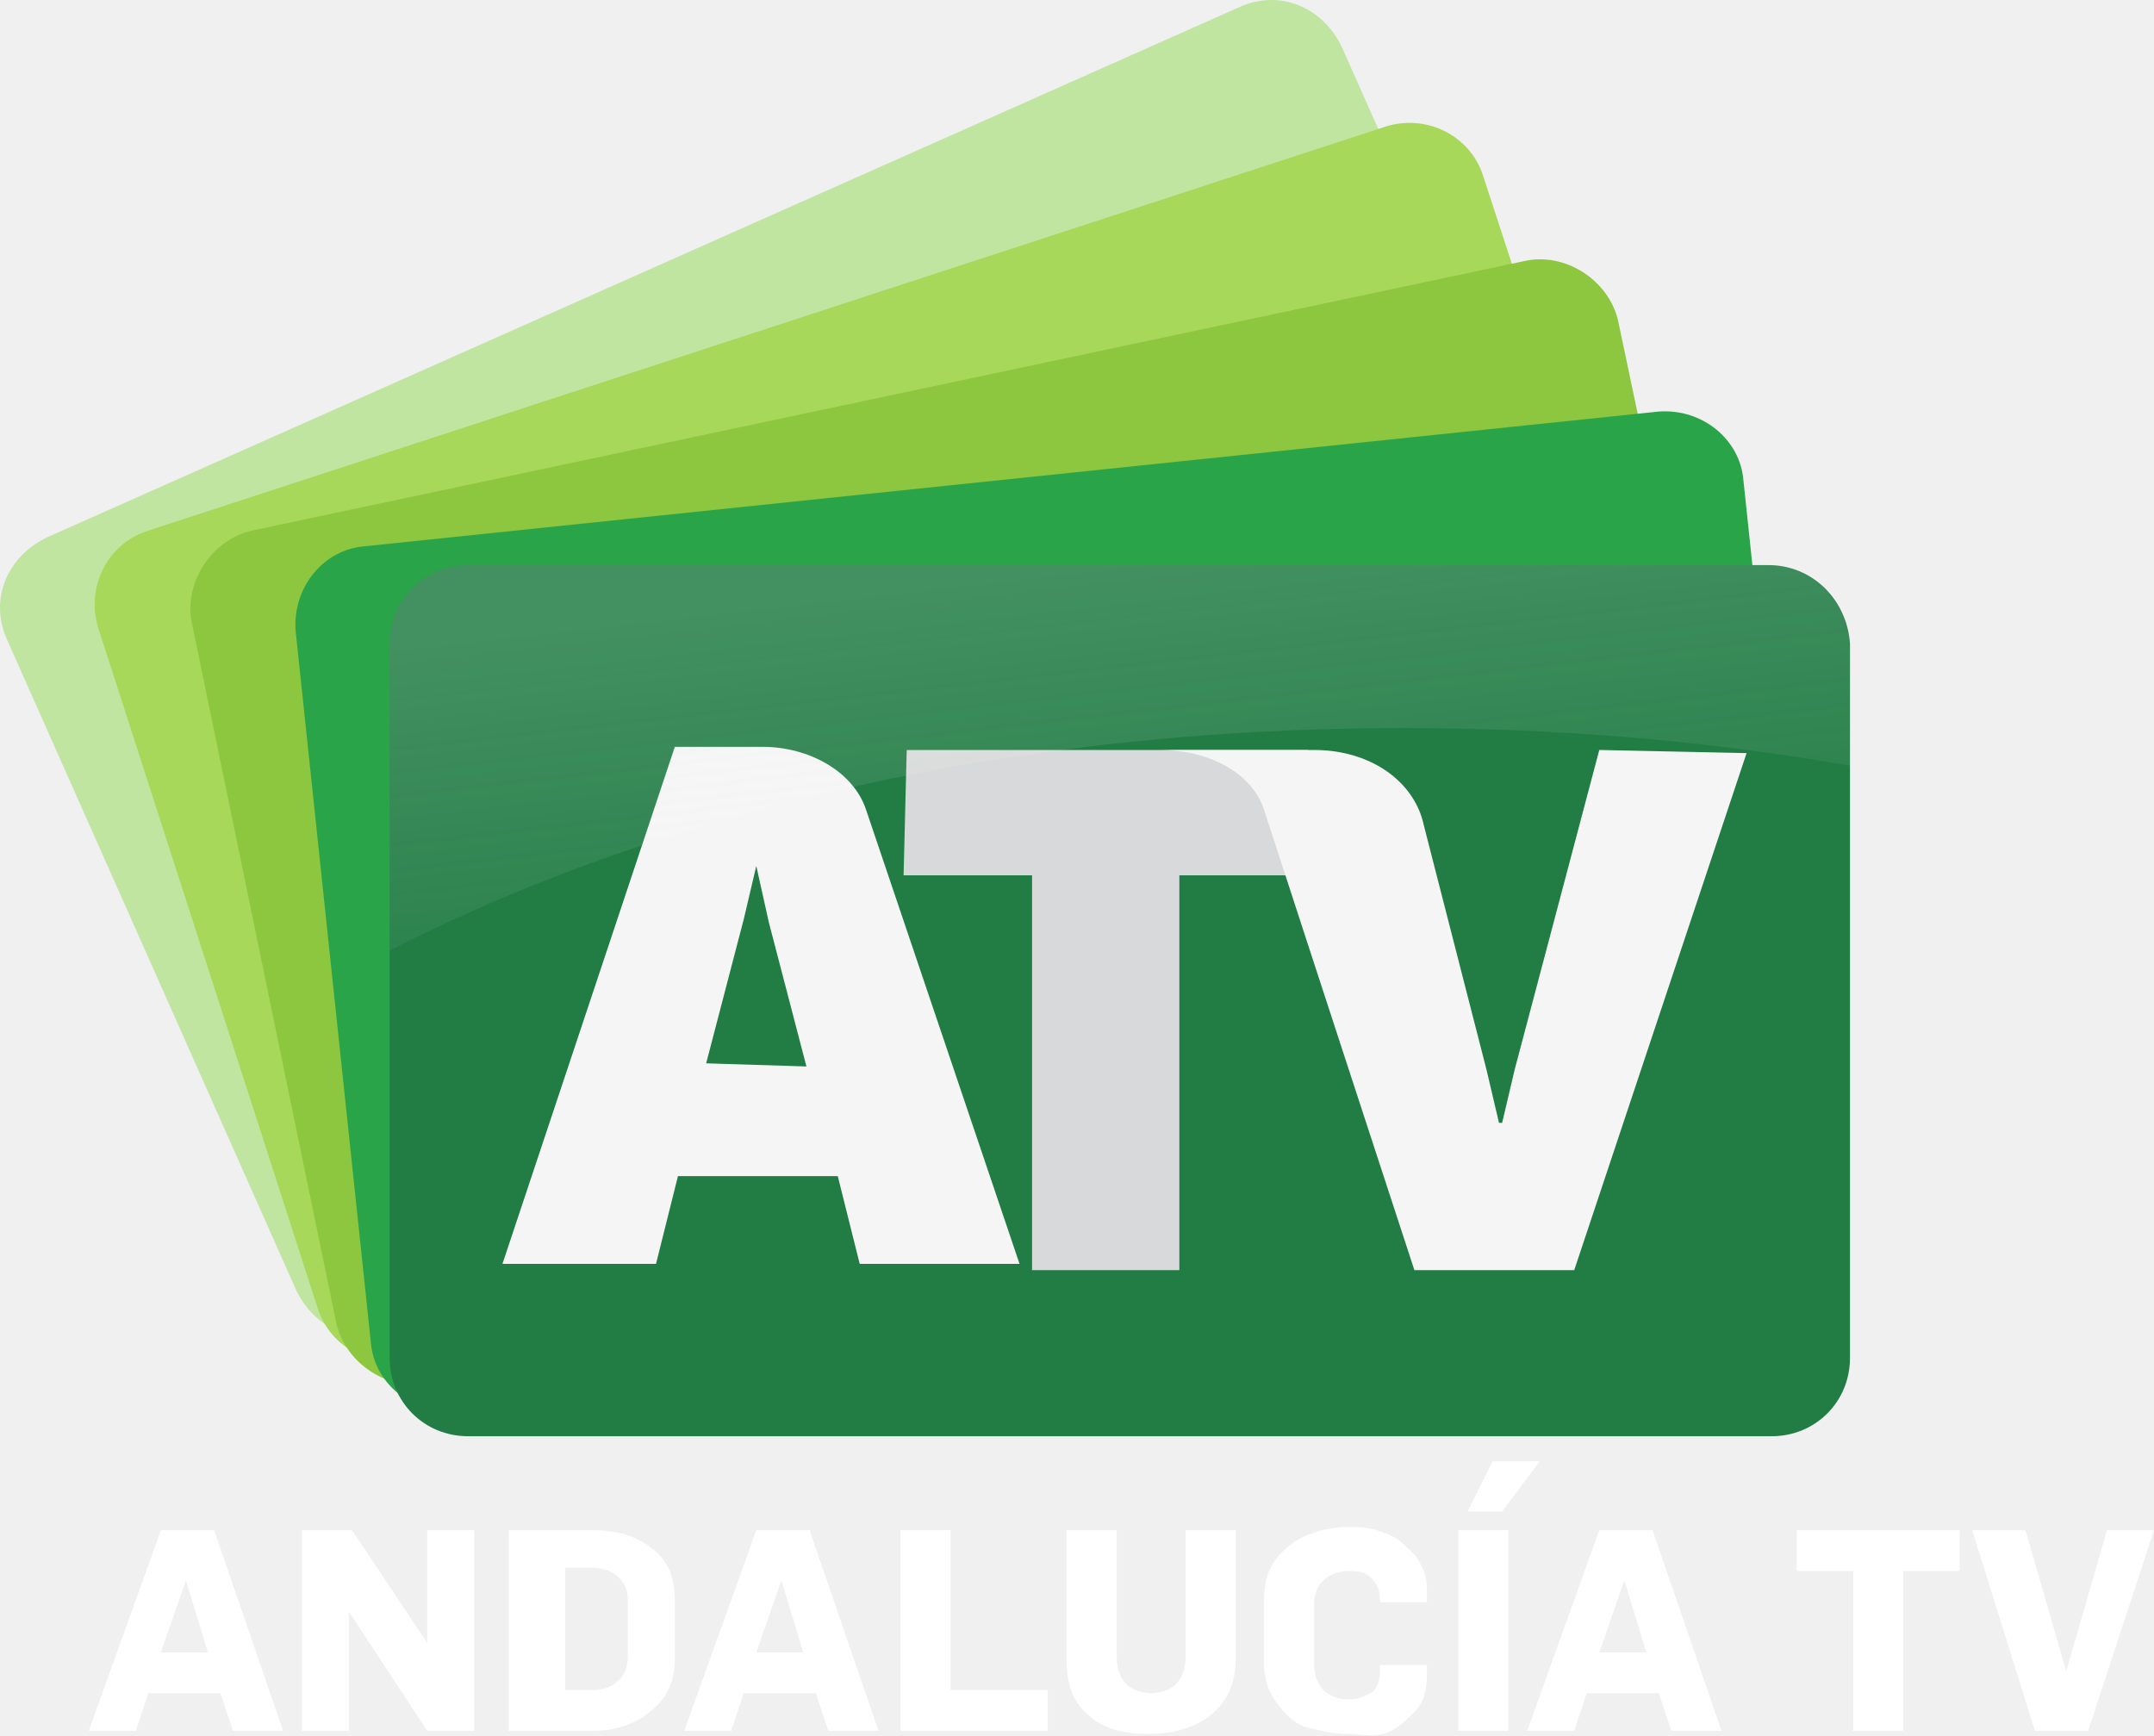
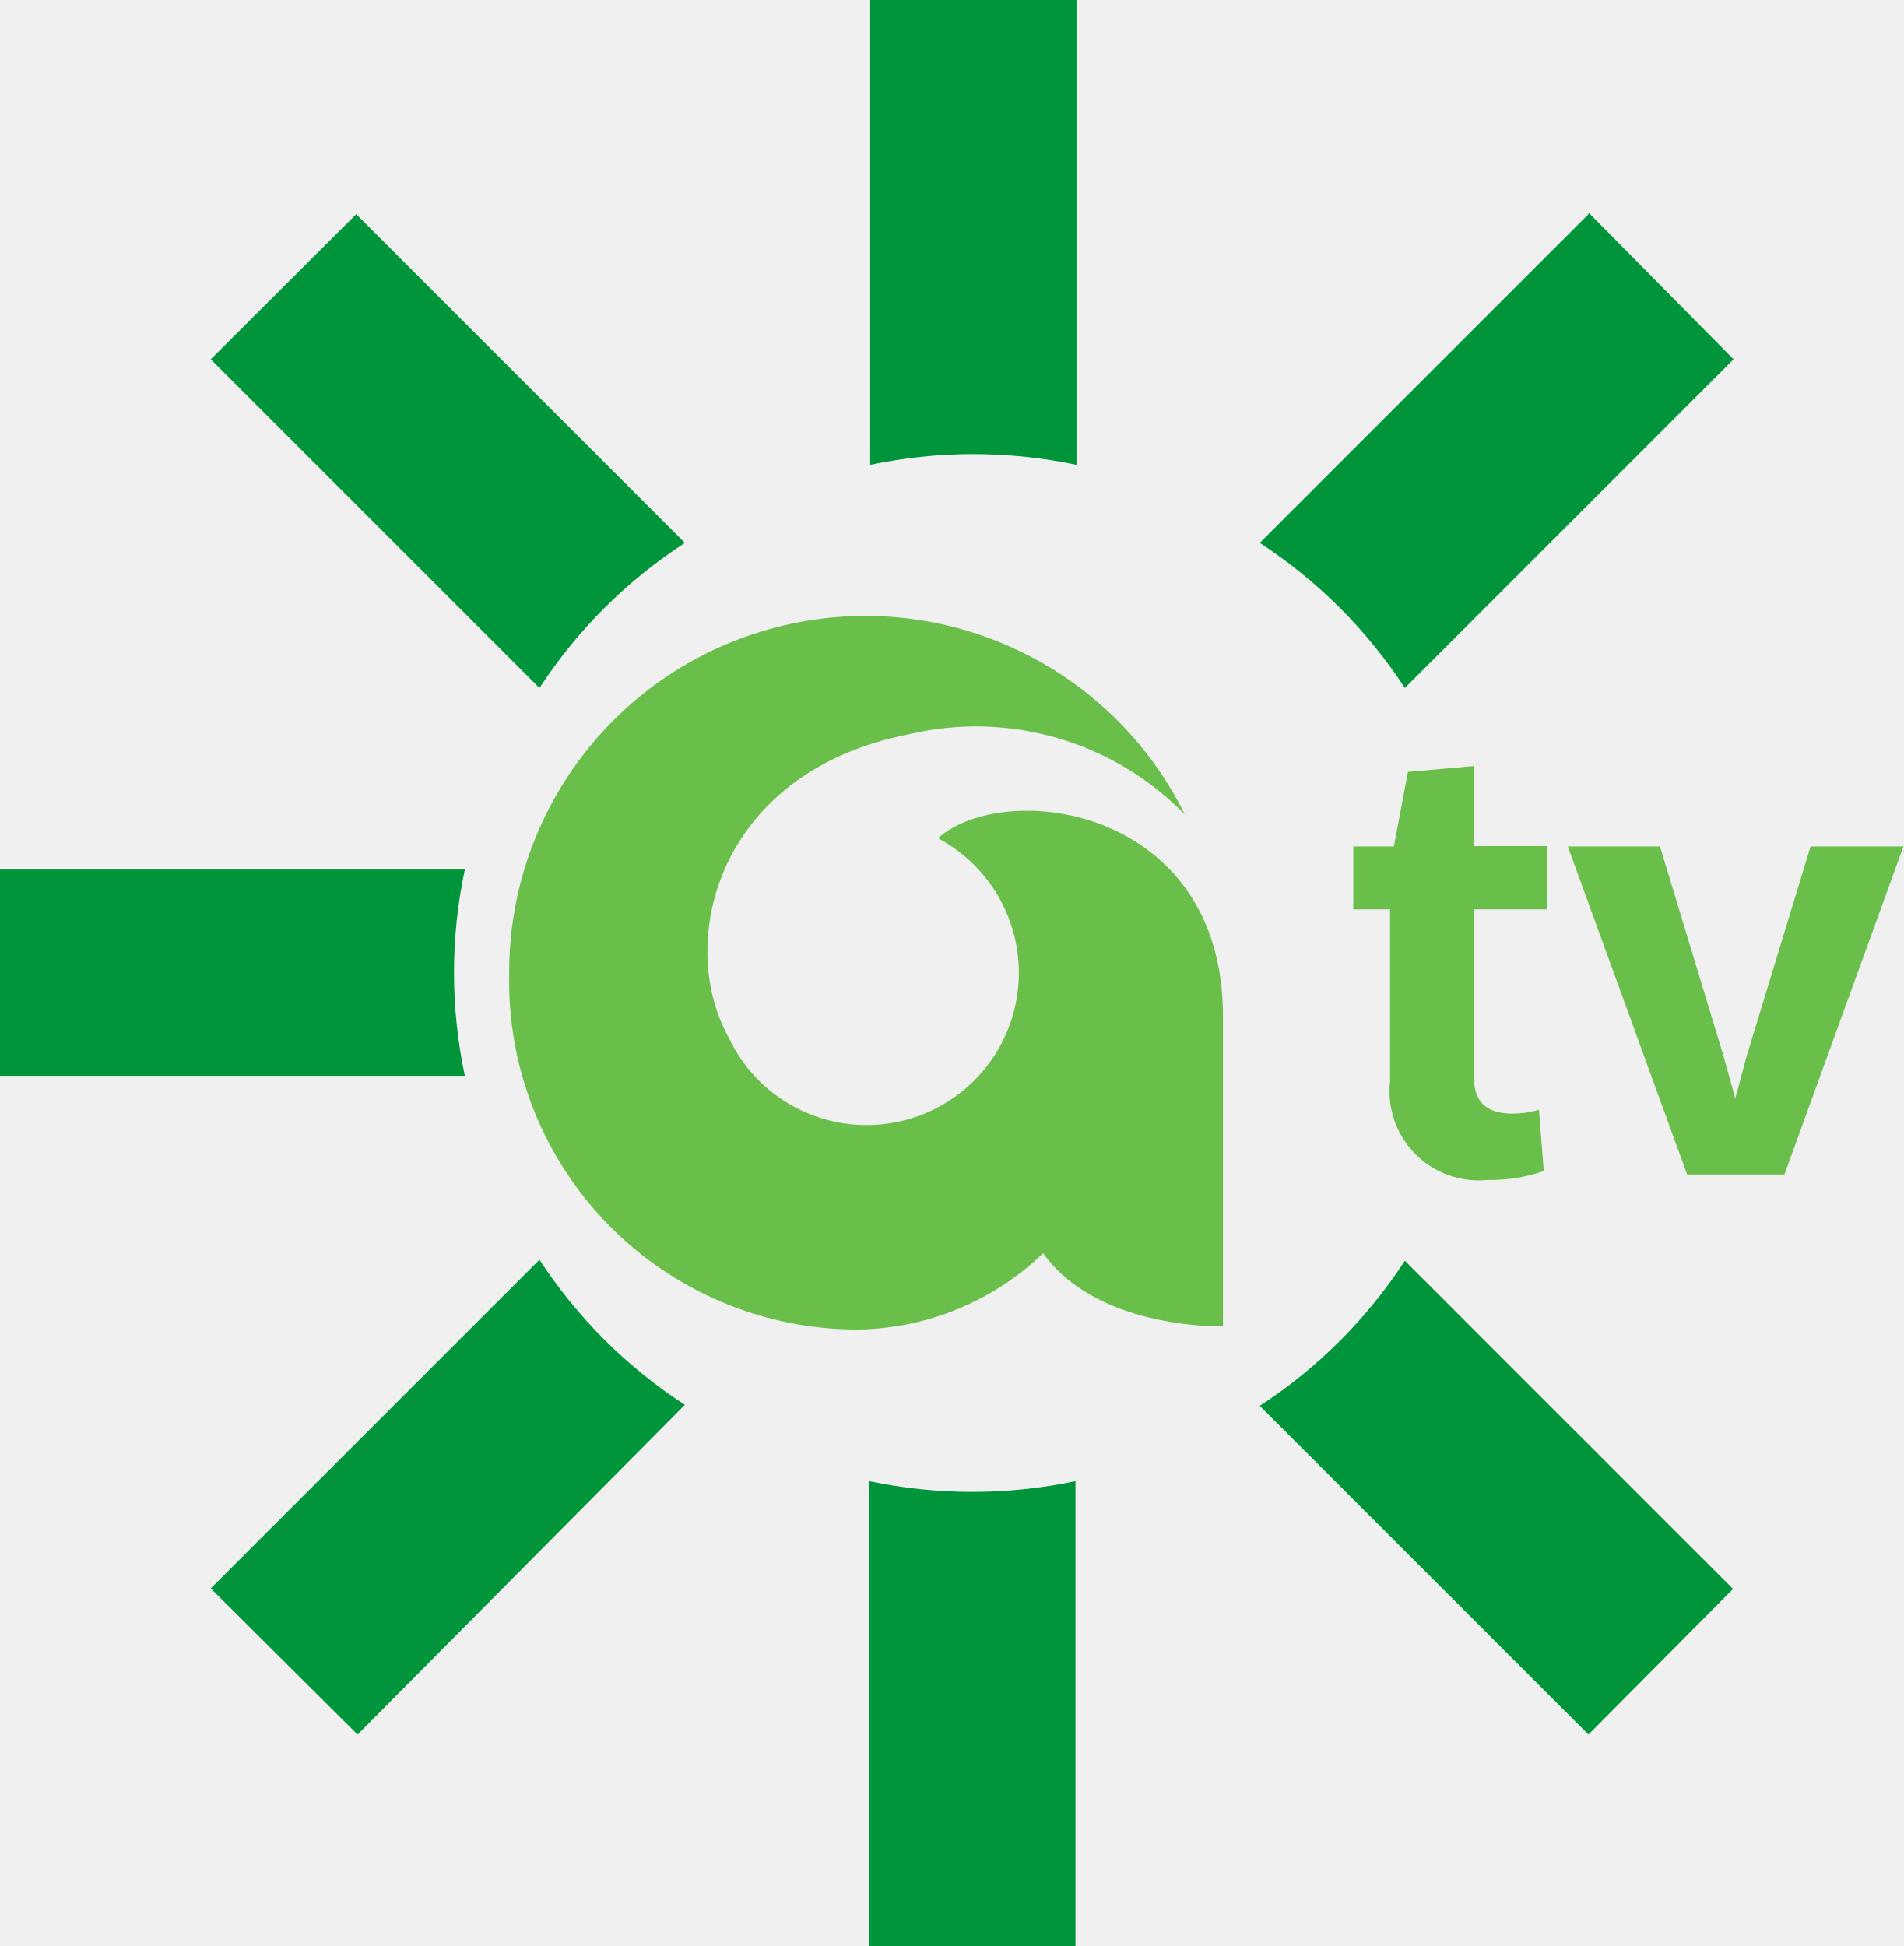
- <svg xmlns="http://www.w3.org/2000/svg" id="Capa_1" width="800" height="644.55" version="1.1" viewBox="0 0 800 644.55" xml:space="preserve">
-   <style id="style2" type="text/css">
- 	.st0{fill:#C0E5A1;}
- 	.st1{fill:#A7D859;}
- 	.st2{fill:#8CC73F;}
- 	.st3{fill:#29A449;}
- 	.st4{fill:#227D45;}
- 	.st5{fill:#D8D9DA;}
- 	.st6{fill:#F5F5F6;}
- 	.st7{opacity:0.15;}
- 	.st8{fill:url(#SVGID_1_);}
- </style>
-   <g id="g36" transform="matrix(11.639 0 0 11.639 -33.364 -31.036)">
-     <g id="g6">
-       <path id="path4" class="st0" d="m54.9 24.9c0.6 1.3 0 2.7-1.3 3.3l-38 16.9c-1.3 0.6-2.7 0-3.3-1.3l-9.2-20.7c-0.6-1.3 0-2.7 1.3-3.3l38-16.9c1.3-0.6 2.7 0 3.3 1.3z" fill="#c0e5a1" />
-     </g>
-     <g id="g10">
-       <path id="path8" class="st1" d="m57.3 30c0.4 1.3-0.3 2.7-1.6 3.1l-39.6 12.9c-1.3 0.4-2.7-0.3-3.1-1.6l-7-21.7c-0.4-1.3 0.3-2.7 1.6-3.1l39.5-12.9c1.3-0.4 2.7 0.3 3.1 1.6z" fill="#a7d859" />
-     </g>
-     <g id="g14">
-       <path id="path12" class="st2" d="m59.2 35.2c0.3 1.3-0.6 2.7-1.9 3l-40.7 8.6c-1.3 0.3-2.7-0.6-3-1.9l-4.6-22.3c-0.3-1.3 0.6-2.7 1.9-3l40.6-8.6c1.3-0.3 2.7 0.6 3 1.9z" fill="#8cc73f" />
-     </g>
-     <g id="g18">
-       <path id="path16" class="st3" d="m60.9 40.7c0.1 1.4-0.9 2.6-2.2 2.7l-41.3 4.3c-1.4 0.1-2.6-0.9-2.7-2.2l-2.4-22.7c-0.1-1.4 0.9-2.6 2.2-2.7l41.3-4.3c1.4-0.1 2.6 0.9 2.7 2.2z" fill="#29a449" />
-     </g>
-     <path id="path20" class="st4" d="m59.3 20.7h-41.5c-1.4 0-2.5 1.1-2.5 2.5v22.8c0 1.4 1.1 2.5 2.5 2.5h41.6c1.4 0 2.5-1.1 2.5-2.5v-22.8c-0.1-1.4-1.2-2.5-2.6-2.5z" fill="#227d45" />
-     <path id="path22" class="st5" d="m40.5 30.6v12.6h-4.7v-12.6h-4.1l0.1-4h12.8l0.1 4z" fill="#d8d9da" />
-     <path id="path24" class="st6" d="m53.9 26.6-2.7 10.2-0.4 1.7h-0.1l-0.4-1.7-2-7.8c-0.3-1.4-1.7-2.4-3.5-2.4h-5 0.1c1.5 0 2.9 0.7 3.3 1.9 1.2 3.7 4.8 14.7 4.8 14.7h5.1l5.5-16.5z" fill="#f5f5f6" />
-     <path id="A_1_" class="st6" d="m30.5 28.5c-0.4-1.2-1.8-2-3.3-2h-2.8l-5.5 16.5h4.9l0.7-2.8h5.1l0.7 2.8h5.1zm-5.1 8.1 1.2-4.6 0.4-1.7 0.4 1.8 1.2 4.6z" fill="#f5f5f6" />
-     <g id="g34" class="st7" opacity=".15">
-       <linearGradient id="SVGID_1_" x1="-206.28" x2="-204.61" y1="757.06" y2="771.71" gradientTransform="translate(244 -736.33)" gradientUnits="userSpaceOnUse">
-         <stop id="stop27" stop-color="#fff" offset="0" />
-         <stop id="stop29" stop-color="#F4F4F4" stop-opacity="0" offset="1" />
-       </linearGradient>
-       <path id="path32" class="st8" d="m47.6 25.9c5 0 9.7 0.4 14.3 1.2v-3.9c0-1.4-1.1-2.5-2.5-2.5h-41.6c-1.4 0-2.5 1.1-2.5 2.5v9.8c8.8-4.5 20-7.1 32.3-7.1z" fill="url(#SVGID_1_)" />
-     </g>
-   </g>
-   <g id="g60" transform="matrix(11.639 0 0 11.639 -33.364 -31.036)" fill="#fff">
-     <path id="path38" d="m5.7 57.9 2.3-6.4h1.7l2.2 6.4h-1.6l-0.4-1.2h-2.3l-0.4 1.2zm2.3-2.5h1.5l-0.7-2.3z" />
-     <path id="path40" d="m12.5 57.9v-6.4h1.6l2.4 3.6v-3.6h1.5v6.4h-1.5l-2.5-3.8v3.8z" />
-     <path id="path42" d="m19.1 57.9v-6.4h2.7c0.8 0 1.4 0.2 1.9 0.6s0.7 0.9 0.7 1.7v1.8c0 0.8-0.3 1.3-0.8 1.7s-1.1 0.6-1.8 0.6zm1.7-1.3h1c0.3 0 0.6-0.1 0.8-0.3s0.3-0.4 0.3-0.8v-1.8c0-0.3-0.1-0.5-0.3-0.7s-0.5-0.3-0.8-0.3h-0.9v3.9z" />
-     <path id="path44" d="m24.7 57.9 2.3-6.4h1.7l2.2 6.4h-1.6l-0.4-1.2h-2.3l-0.4 1.2zm2.3-2.5h1.5l-0.7-2.3z" />
-     <path id="path46" d="m31.6 57.9v-6.4h1.6v5.1h3.1v1.3z" />
-     <path id="path48" d="m39.5 58c-0.8 0-1.5-0.2-1.9-0.6-0.5-0.4-0.7-1-0.7-1.8v-4.1h1.6v4c0 0.4 0.1 0.7 0.3 0.9s0.5 0.3 0.8 0.3 0.6-0.1 0.8-0.3 0.3-0.5 0.3-0.9v-4h1.6v4.1c0 0.8-0.3 1.4-0.8 1.8s-1.2 0.6-2 0.6z" />
-     <path id="path50" d="m45.9 58c-0.5 0-0.9-0.1-1.3-0.2s-0.7-0.4-1-0.8-0.4-0.8-0.4-1.3v-2c0-0.8 0.3-1.3 0.8-1.7s1.2-0.6 1.9-0.6c0.3 0 0.6 0 0.9 0.1s0.6 0.2 0.8 0.4 0.5 0.4 0.6 0.7c0.2 0.3 0.2 0.6 0.2 0.9v0.3h-1.5v-0.1c0-0.3-0.1-0.5-0.3-0.7s-0.5-0.2-0.7-0.2c-0.3 0-0.6 0.1-0.8 0.3s-0.3 0.4-0.3 0.8v1.9c0 0.3 0.1 0.6 0.3 0.8s0.5 0.3 0.8 0.3 0.5-0.1 0.7-0.2 0.3-0.4 0.3-0.7v-0.2h1.5v0.3c0 0.5-0.1 0.9-0.4 1.2s-0.6 0.6-1 0.7-0.7 0-1.1 0z" />
-     <path id="path52" d="m49.4 57.9v-6.4h1.6v6.4zm0.3-7 0.8-1.6h1.5l-1.2 1.6z" />
-     <path id="path54" d="m51.6 57.9 2.3-6.4h1.7l2.2 6.4h-1.6l-0.4-1.2h-2.3l-0.4 1.2zm2.3-2.5h1.5l-0.7-2.3z" />
-     <path id="path56" d="m62 57.9v-5.1h-1.8v-1.3h5.2v1.3h-1.8v5.1z" />
-     <path id="path58" d="m67.8 57.9-2-6.4h1.7l1.3 4.5 1.3-4.5h1.5l-2.1 6.4z" />
-   </g>
+ <svg xmlns="http://www.w3.org/2000/svg" id="Capa_2" width="55.36" height="56.6" data-name="Capa 2" version="1.1" viewBox="0 0 55.36 56.6">
+   <defs id="defs4">
+     <style id="style2">.cls-1{fill:#00953b;}.cls-2,.cls-3{fill:#6abf4b;}.cls-3{fill-rule:evenodd;}</style>
+   </defs>
+   <path id="path8" class="cls-1" d="m25.31 0h6v13.52a14.55 14.55 0 0 0-6 0z" fill="#00953b" />
+   <path id="path10" class="cls-1" d="m31.28 56.6h-6v-13.52a14.56 14.56 0 0 0 6 0z" fill="#00953b" />
+   <path id="path12" class="cls-1" d="m0 31.29v-6h13.52a14.41 14.41 0 0 0 0 6z" fill="#00953b" />
+   <path id="path14" class="cls-1" d="m46.2 6.18 4.22 4.27-9.56 9.56a14.47 14.47 0 0 0-4.22-4.22l9.56-9.56z" fill="#00953b" />
+   <path id="path16" class="cls-1" d="m10.4 50.45-4.27-4.25 9.56-9.56a14.43 14.43 0 0 0 4.23 4.22z" fill="#00953b" />
+   <path id="path18" class="cls-1" d="m6.13 10.45 4.23-4.22 9.56 9.56a14.42 14.42 0 0 0-4.23 4.22z" fill="#00953b" />
+   <path id="path20" class="cls-1" d="m50.42 46.2-4.22 4.25-9.56-9.56a14.45 14.45 0 0 0 4.22-4.22l9.56 9.56z" fill="#00953b" />
+   <path id="path22" class="cls-2" d="m42.87 26.45v4.88c0 0.74 0.38 1.06 1.13 1.06a2.84 2.84 0 0 0 0.76-0.11l0.14 1.78a4.7 4.7 0 0 1-1.64 0.26 2.59 2.59 0 0 1-2.83-2.87v-5h-1.07v-1.83h1.18l0.41-2.17 1.92-0.17v2.33h2.12v1.84z" fill="#6abf4b" />
+   <path id="path24" class="cls-2" d="m55.36 24.62-3.46 9.54h-2.83l-3.47-9.54h2.68l1.85 6.1 0.34 1.23 0.33-1.23 1.86-6.1z" fill="#6abf4b" />
+   <path id="path26" class="cls-3" d="m35.57 29.56c0-6.11-6.35-6.91-8.29-5.18a4.43 4.43 0 1 1-6.08 5.81c-1.54-2.74-0.39-7.74 5.26-8.84a8.48 8.48 0 0 1 8 2.34 10.36 10.36 0 0 0-19.65 4.61 10.13 10.13 0 0 0 10.12 10.37 7.92 7.92 0 0 0 5.41-2.22c1.3 1.83 4 2.13 5.23 2.13z" fill="#6abf4b" fill-rule="evenodd" />
</svg>
